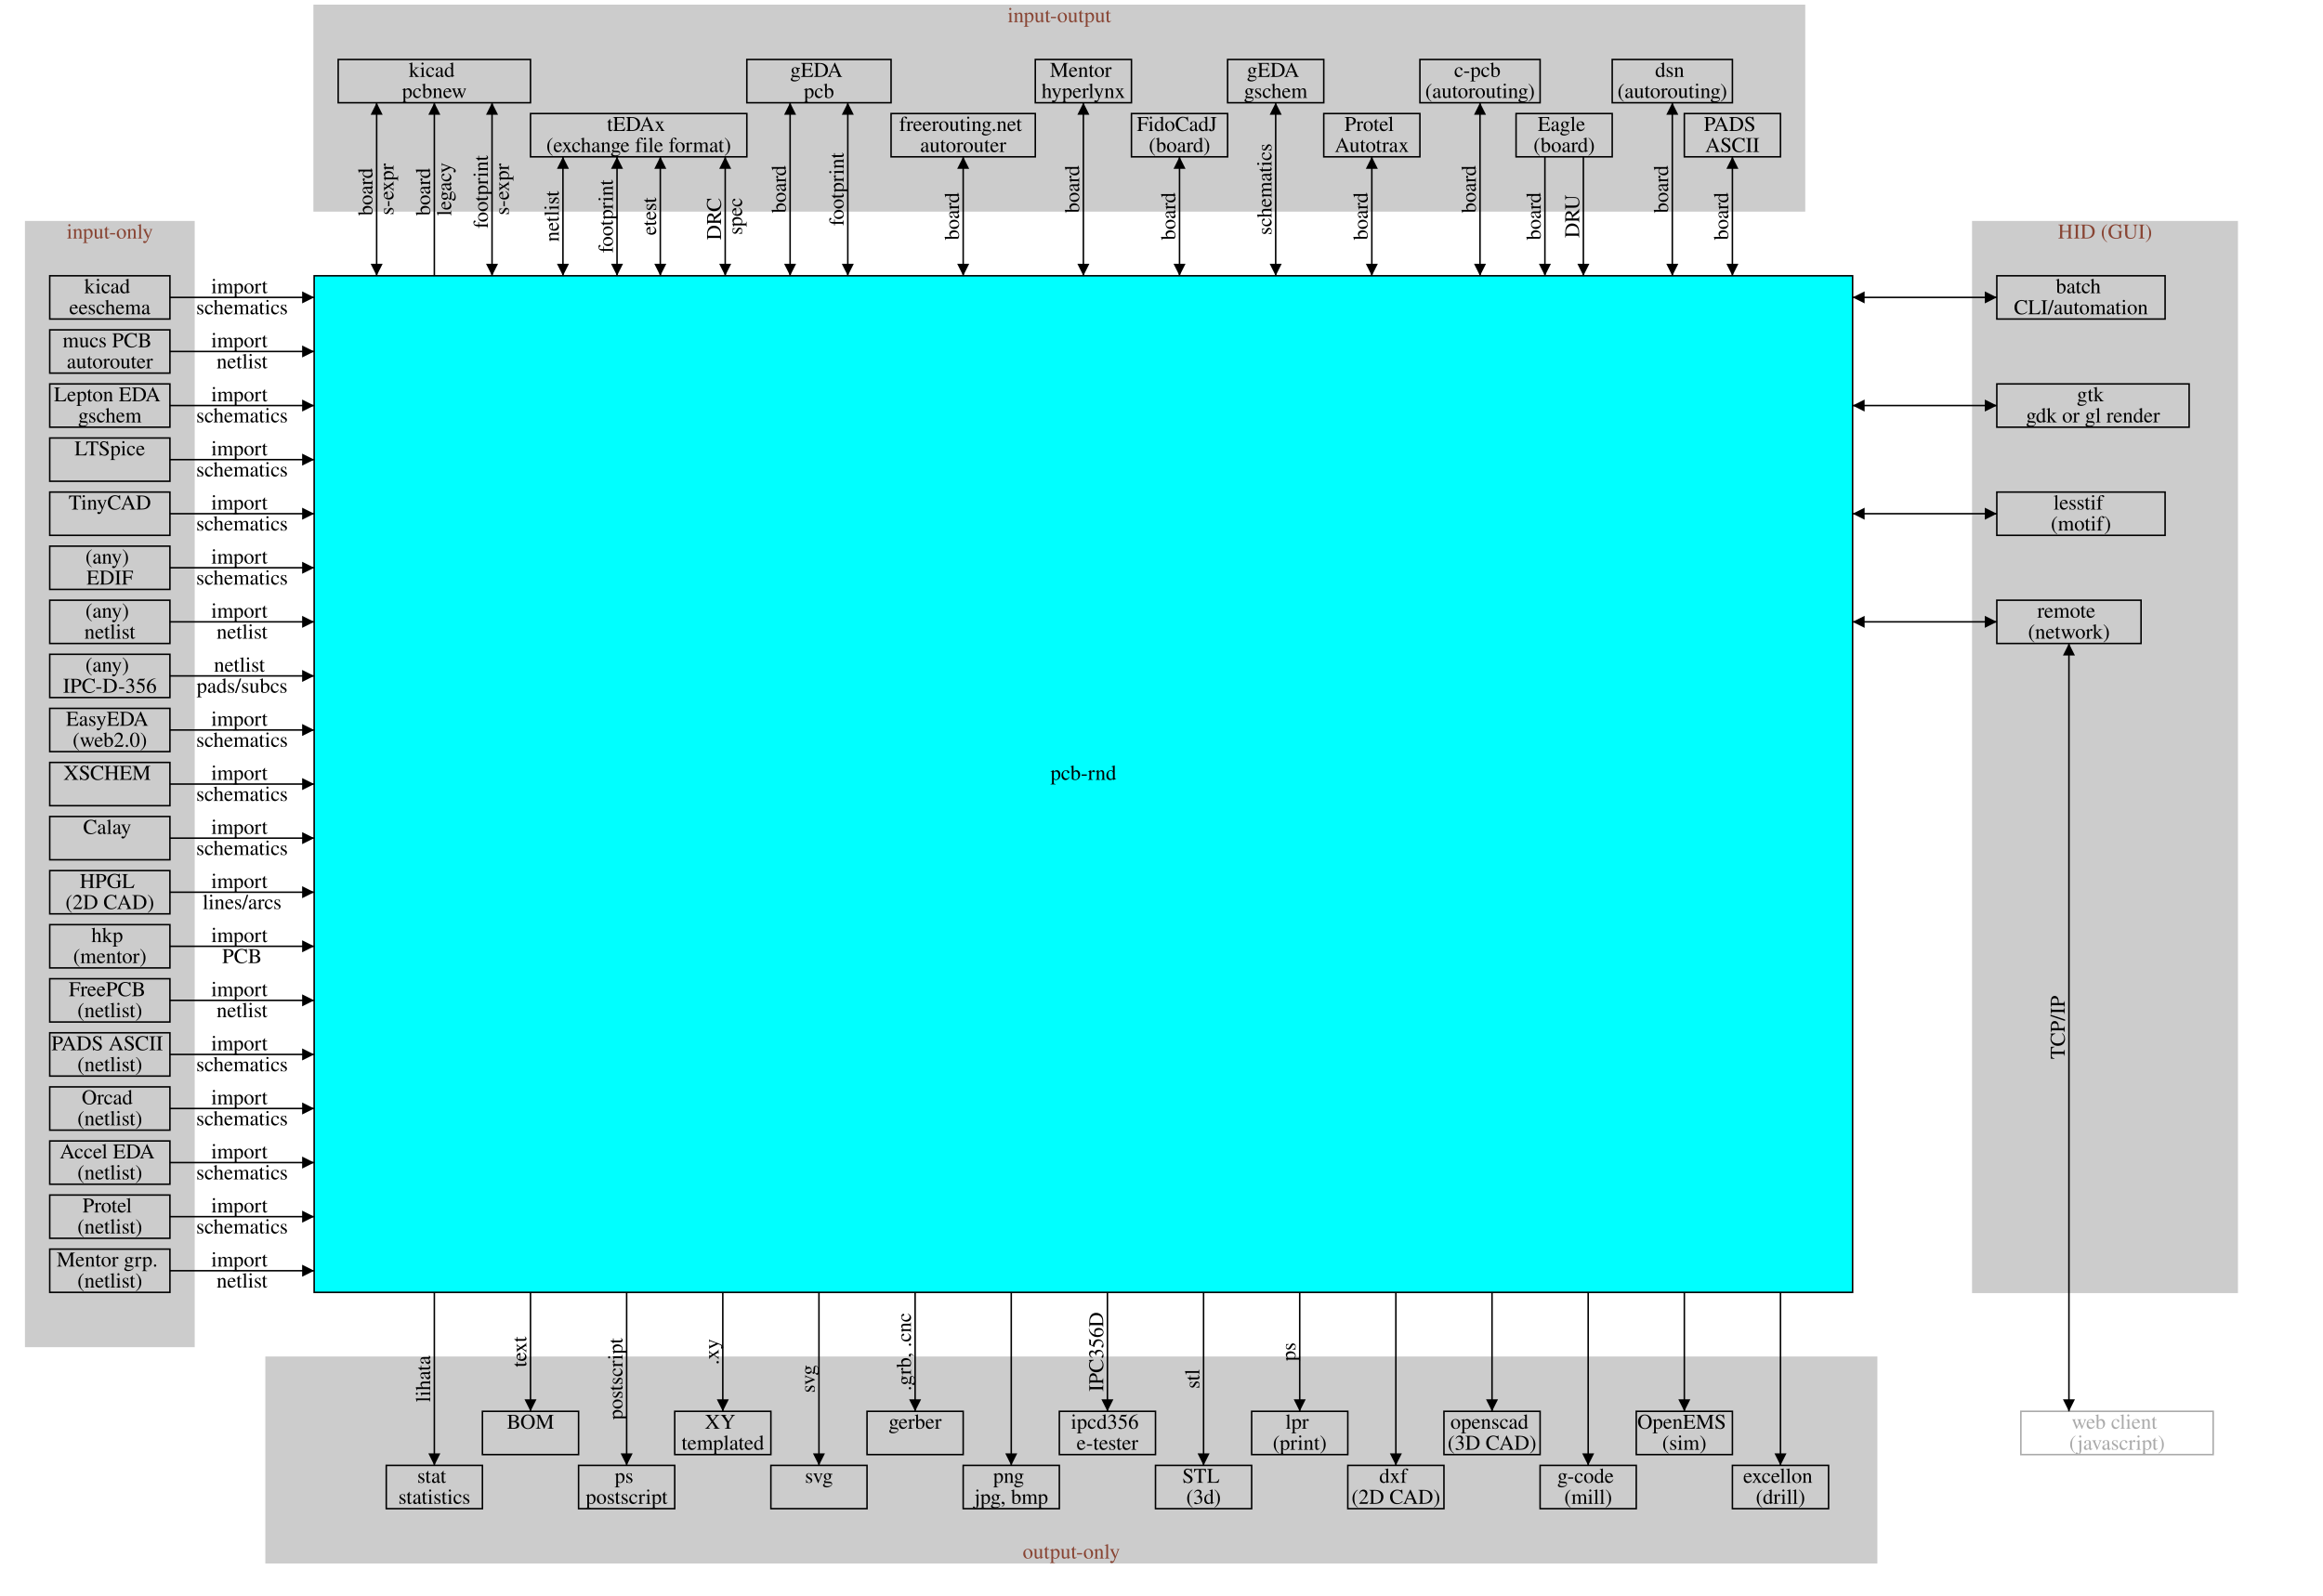
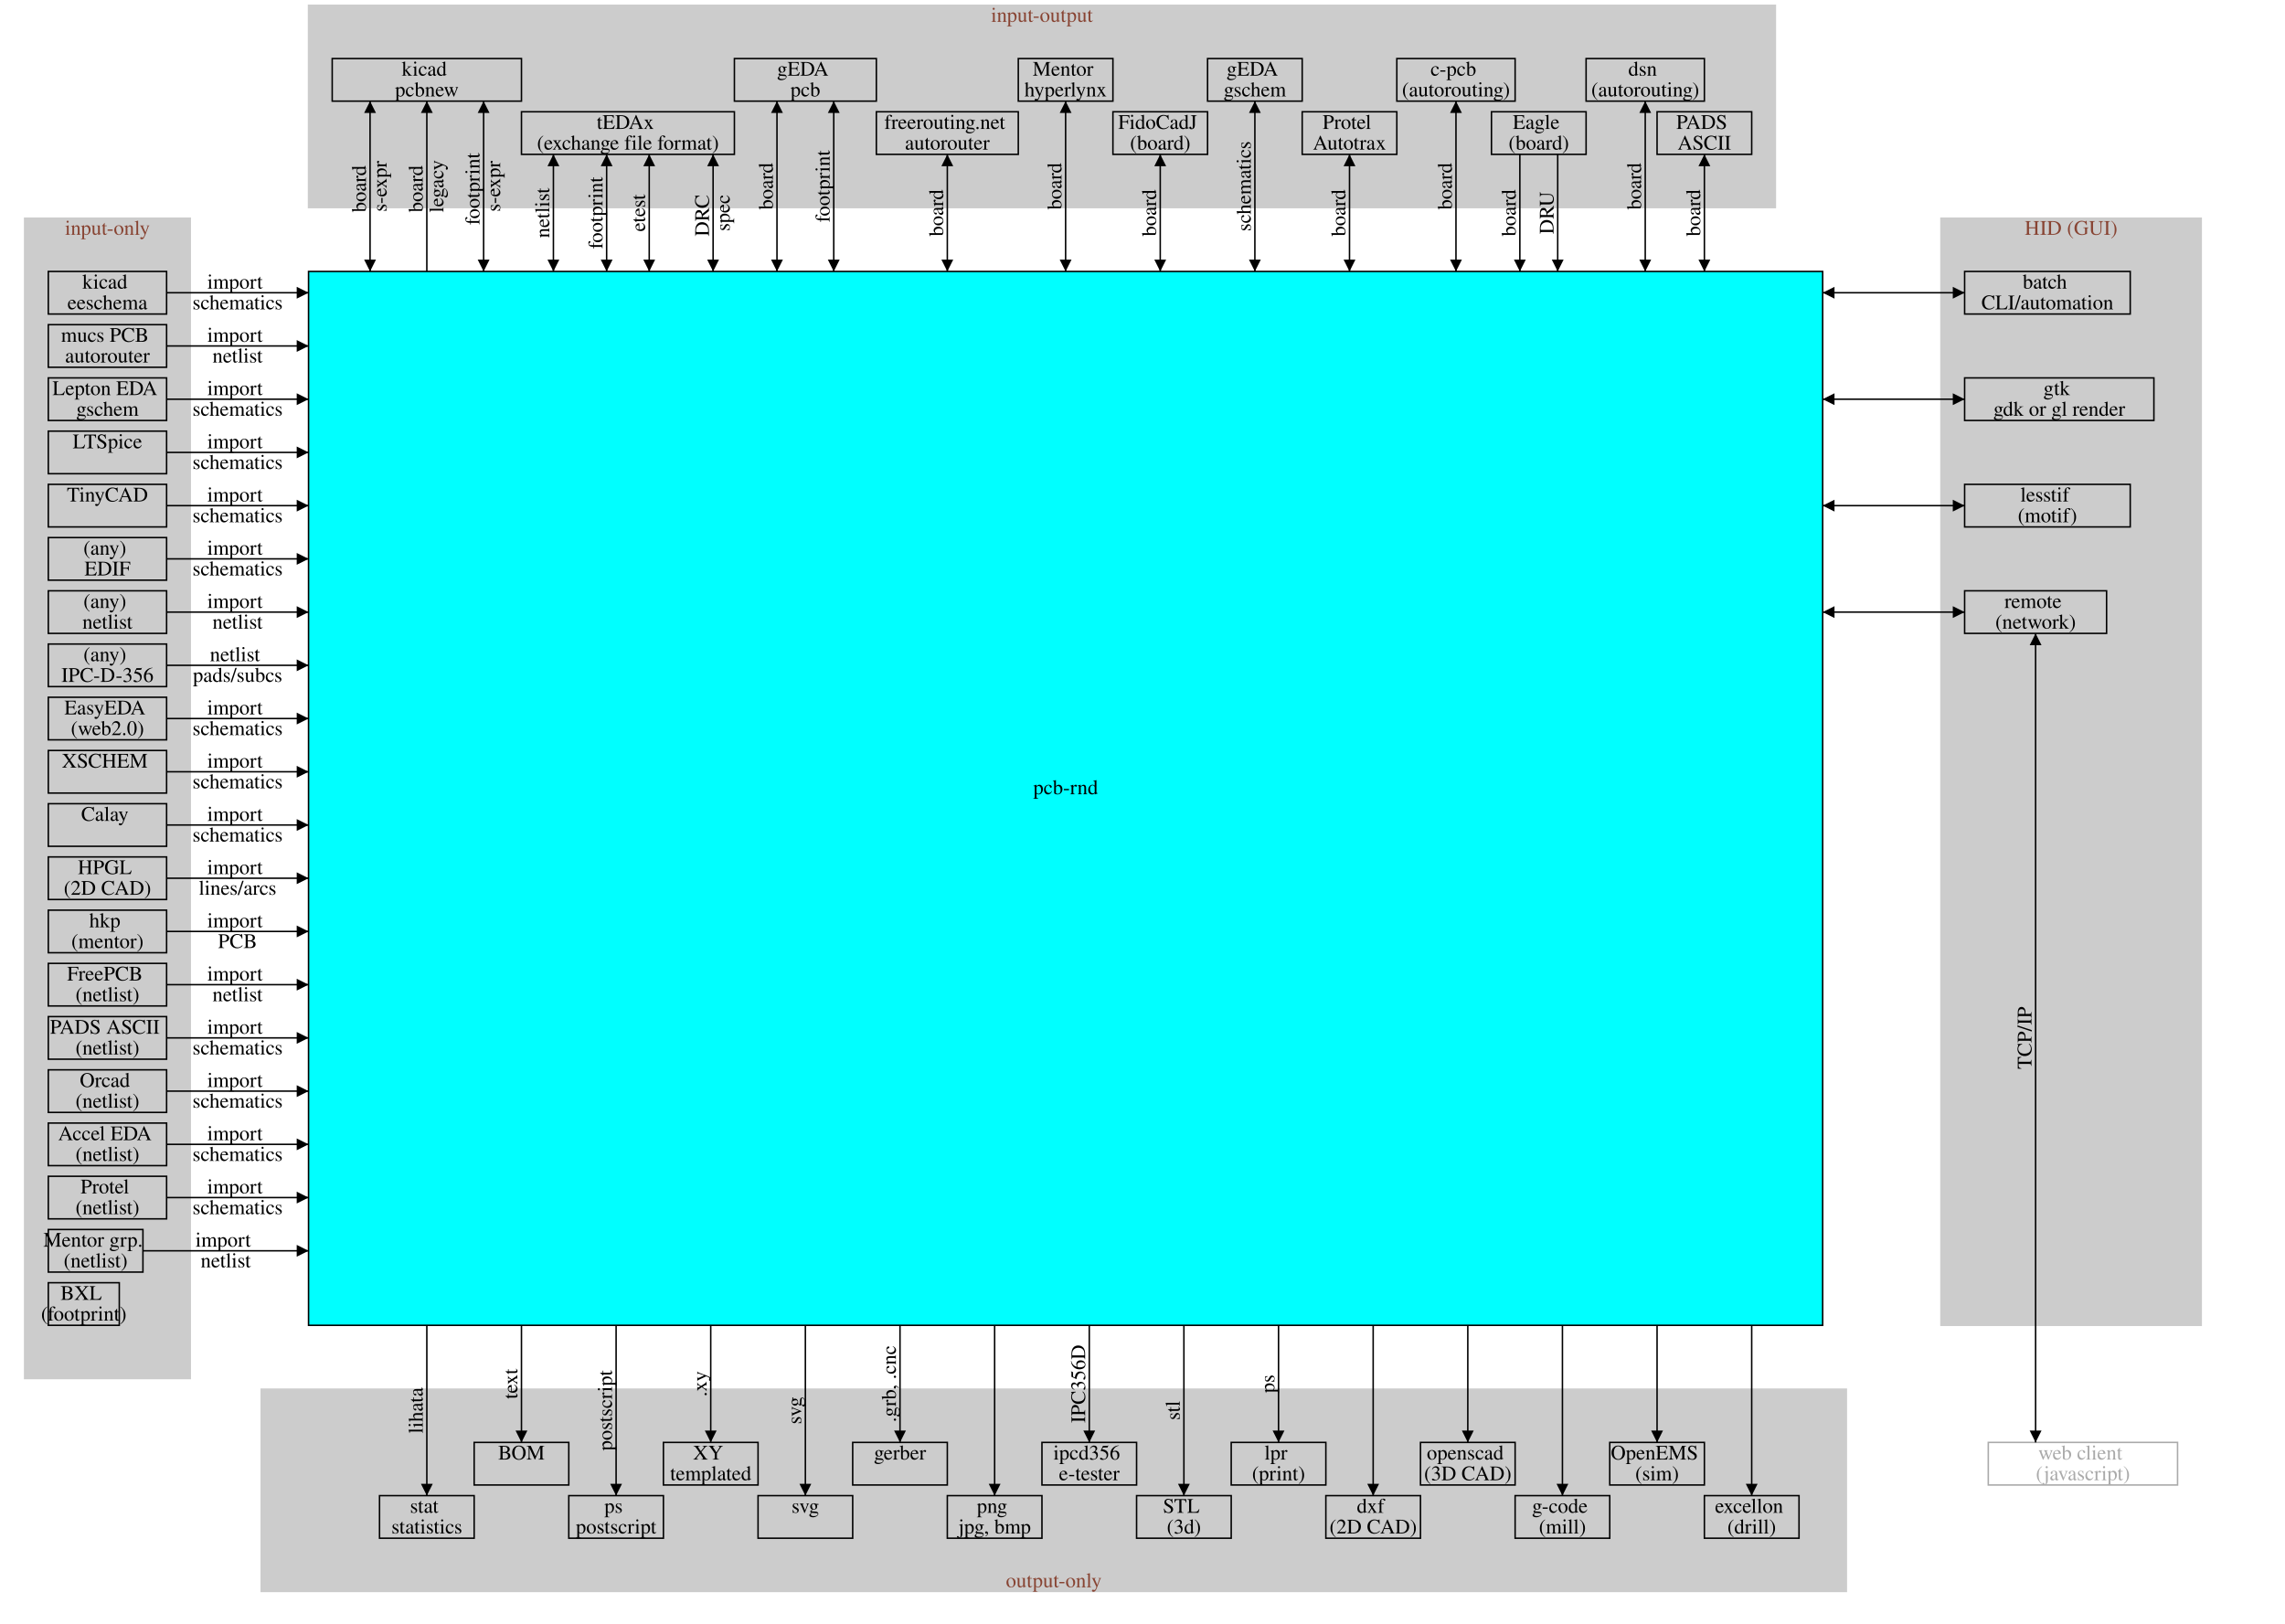
- <svg xmlns="http://www.w3.org/2000/svg" width="1520pt" height="1044pt" viewBox="-8 -18 1528 1062">
+ <svg xmlns="http://www.w3.org/2000/svg" width="1520pt" height="1080pt" viewBox="-8 -18 1528 1098">
  <g>
    <marker id="ahs" viewBox="0 0 60 60" refX="0" refY="30" markerUnits="strokeWidth" markerWidth="8" markerHeight="10" orient="auto">
      <path d="M 60 0 L 0 30 L 60 60 z" />
    </marker>
    <marker id="ahe" viewBox="-60 0 60 60" refX="0" refY="30" markerUnits="strokeWidth" markerWidth="8" markerHeight="10" orient="auto">
      <g transform="scale(-1 1)">
        <path d="M 60 0 L 0 30 L 60 60 z" />
      </g>
    </marker>
-     <polygon fill="#00ffff" stroke="#000000" points="192,165.6 1216,165.6  1216,842.4 192,842.4" />
-     <text fill="#000000" text-anchor="middle" x="704" y="504" font-family="Times,serif" font-size="14.00">
+     <polygon fill="#00ffff" stroke="#000000" points="192,165.6 1216,165.6  1216,878.4 192,878.4" />
+     <text fill="#000000" text-anchor="middle" x="704" y="522" font-family="Times,serif" font-size="14.00">
      <tspan dy="-0.2em">pcb-rnd</tspan>
    </text>
-     <polygon fill="#cccccc" stroke="#cccccc" points="160,885.6 1232,885.6  1232,1022.4 160,1022.4" />
-     <text fill="#884433" text-anchor="middle" x="696" y="1022.4" font-family="Times,serif" font-size="14.00">
+     <polygon fill="#cccccc" stroke="#cccccc" points="160,921.6 1232,921.6  1232,1058.4 160,1058.4" />
+     <text fill="#884433" text-anchor="middle" x="696" y="1058.4" font-family="Times,serif" font-size="14.00">
      <tspan dy="-0.2em">output-only</tspan>
    </text>
    <polygon fill="#cccccc" stroke="#cccccc" points="192,-14.4 1184,-14.4  1184,122.4 192,122.4" />
    <text fill="#884433" text-anchor="middle" x="688" y="-14.4" font-family="Times,serif" font-size="14.00">
      <tspan dy="0.8em">input-output</tspan>
    </text>
-     <polygon fill="#cccccc" stroke="#cccccc" points="1296,129.6 1472,129.6  1472,842.4 1296,842.4" />
+     <polygon fill="#cccccc" stroke="#cccccc" points="1296,129.6 1472,129.6  1472,878.4 1296,878.4" />
    <text fill="#884433" text-anchor="middle" x="1384" y="129.6" font-family="Times,serif" font-size="14.00">
      <tspan dy="0.8em">HID (GUI)</tspan>
    </text>
-     <polygon fill="#cccccc" stroke="#cccccc" points="0,129.6 112,129.6  112,878.4 0,878.4" />
+     <polygon fill="#cccccc" stroke="#cccccc" points="0,129.6 112,129.6  112,914.4 0,914.4" />
    <text fill="#884433" text-anchor="middle" x="56" y="129.6" font-family="Times,serif" font-size="14.00">
      <tspan dy="0.8em">input-only</tspan>
    </text>
    <polygon fill="none" stroke="#000000" points="336,57.6 480,57.6  480,86.4 336,86.4" />
    <text fill="#000000" text-anchor="middle" x="408" y="72" font-family="Times,serif" font-size="14.00">
      <tspan dy="-0.2em">tEDAx</tspan>
      <tspan x="408" dy="1em">(exchange file format)</tspan>
    </text>
    <polygon fill="none" stroke="#000000" points="1312,237.6 1440,237.6  1440,266.4 1312,266.4" />
    <text fill="#000000" text-anchor="middle" x="1376" y="252" font-family="Times,serif" font-size="14.00">
      <tspan dy="-0.2em">gtk</tspan>
      <tspan x="1376" dy="1em">gdk or gl render</tspan>
    </text>
    <polygon fill="none" stroke="#000000" points="208,21.6 336,21.6  336,50.4 208,50.4" />
    <text fill="#000000" text-anchor="middle" x="272" y="36" font-family="Times,serif" font-size="14.00">
      <tspan dy="-0.2em">kicad</tspan>
      <tspan x="272" dy="1em">pcbnew</tspan>
    </text>
-     <polygon fill="none" stroke="#aaaaaa" points="1328,921.6 1456,921.6  1456,950.4 1328,950.4" />
-     <text fill="#aaaaaa" text-anchor="middle" x="1392" y="936" font-family="Times,serif" font-size="14.00">
+     <polygon fill="none" stroke="#aaaaaa" points="1328,957.6 1456,957.6  1456,986.4 1328,986.4" />
+     <text fill="#aaaaaa" text-anchor="middle" x="1392" y="972" font-family="Times,serif" font-size="14.00">
      <tspan dy="-0.2em">web client</tspan>
      <tspan x="1392" dy="1em">(javascript)</tspan>
    </text>
    <polygon fill="none" stroke="#000000" points="1312,165.6 1424,165.6  1424,194.4 1312,194.4" />
    <text fill="#000000" text-anchor="middle" x="1368" y="180" font-family="Times,serif" font-size="14.00">
      <tspan dy="-0.2em">batch</tspan>
      <tspan x="1368" dy="1em">CLI/automation</tspan>
    </text>
    <polygon fill="none" stroke="#000000" points="1312,309.6 1424,309.6  1424,338.4 1312,338.4" />
    <text fill="#000000" text-anchor="middle" x="1368" y="324" font-family="Times,serif" font-size="14.00">
      <tspan dy="-0.2em">lesstif</tspan>
      <tspan x="1368" dy="1em">(motif)</tspan>
    </text>
    <polygon fill="none" stroke="#000000" points="1312,381.6 1408,381.6  1408,410.4 1312,410.4" />
    <text fill="#000000" text-anchor="middle" x="1360" y="396" font-family="Times,serif" font-size="14.00">
      <tspan dy="-0.2em">remote</tspan>
      <tspan x="1360" dy="1em">(network)</tspan>
    </text>
    <polygon fill="none" stroke="#000000" points="480,21.6 576,21.6  576,50.4 480,50.4" />
    <text fill="#000000" text-anchor="middle" x="528" y="36" font-family="Times,serif" font-size="14.00">
      <tspan dy="-0.2em">gEDA</tspan>
      <tspan x="528" dy="1em">pcb</tspan>
    </text>
    <polygon fill="none" stroke="#000000" points="576,57.6 672,57.6  672,86.4 576,86.4" />
    <text fill="#000000" text-anchor="middle" x="624" y="72" font-family="Times,serif" font-size="14.00">
      <tspan dy="-0.2em">freerouting.net</tspan>
      <tspan x="624" dy="1em">autorouter</tspan>
    </text>
    <polygon fill="none" stroke="#000000" points="16,309.6 96,309.6  96,338.4 16,338.4" />
    <text fill="#000000" text-anchor="middle" x="56" y="324" font-family="Times,serif" font-size="14.00">
      <tspan dy="-0.2em">TinyCAD</tspan>
    </text>
    <polygon fill="none" stroke="#000000" points="16,525.6 96,525.6  96,554.4 16,554.4" />
    <text fill="#000000" text-anchor="middle" x="56" y="540" font-family="Times,serif" font-size="14.00">
      <tspan dy="-0.2em">Calay</tspan>
      <tspan x="56" dy="1em" />
    </text>
    <polygon fill="none" stroke="#000000" points="16,201.6 96,201.6  96,230.4 16,230.4" />
    <text fill="#000000" text-anchor="middle" x="56" y="216" font-family="Times,serif" font-size="14.00">
      <tspan dy="-0.2em">mucs PCB</tspan>
      <tspan x="56" dy="1em">autorouter</tspan>
    </text>
    <polygon fill="none" stroke="#000000" points="16,489.6 96,489.6  96,518.4 16,518.4" />
    <text fill="#000000" text-anchor="middle" x="56" y="504" font-family="Times,serif" font-size="14.00">
      <tspan dy="-0.2em">XSCHEM</tspan>
      <tspan x="56" dy="1em" />
    </text>
    <polygon fill="none" stroke="#000000" points="16,417.6 96,417.6  96,446.4 16,446.4" />
    <text fill="#000000" text-anchor="middle" x="56" y="432" font-family="Times,serif" font-size="14.00">
      <tspan dy="-0.2em">(any)</tspan>
      <tspan x="56" dy="1em">IPC-D-356</tspan>
    </text>
    <polygon fill="none" stroke="#000000" points="16,345.6 96,345.6  96,374.4 16,374.4" />
    <text fill="#000000" text-anchor="middle" x="56" y="360" font-family="Times,serif" font-size="14.00">
      <tspan dy="-0.2em">(any)</tspan>
      <tspan x="56" dy="1em">EDIF</tspan>
    </text>
    <polygon fill="none" stroke="#000000" points="16,273.6 96,273.6  96,302.4 16,302.4" />
    <text fill="#000000" text-anchor="middle" x="56" y="288" font-family="Times,serif" font-size="14.00">
      <tspan dy="-0.2em">LTSpice</tspan>
    </text>
    <polygon fill="none" stroke="#000000" points="16,237.6 96,237.6  96,266.4 16,266.4" />
    <text fill="#000000" text-anchor="middle" x="56" y="252" font-family="Times,serif" font-size="14.00">
      <tspan dy="-0.2em">Lepton EDA</tspan>
      <tspan x="56" dy="1em">gschem</tspan>
    </text>
    <polygon fill="none" stroke="#000000" points="16,453.6 96,453.6  96,482.4 16,482.4" />
    <text fill="#000000" text-anchor="middle" x="56" y="468" font-family="Times,serif" font-size="14.00">
      <tspan dy="-0.2em">EasyEDA</tspan>
      <tspan x="56" dy="1em">(web2.0)</tspan>
    </text>
    <polygon fill="none" stroke="#000000" points="16,165.6 96,165.6  96,194.4 16,194.4" />
    <text fill="#000000" text-anchor="middle" x="56" y="180" font-family="Times,serif" font-size="14.00">
      <tspan dy="-0.2em">kicad</tspan>
      <tspan x="56" dy="1em">eeschema</tspan>
    </text>
    <polygon fill="none" stroke="#000000" points="16,381.6 96,381.6  96,410.4 16,410.4" />
    <text fill="#000000" text-anchor="middle" x="56" y="396" font-family="Times,serif" font-size="14.00">
      <tspan dy="-0.2em">(any)</tspan>
      <tspan x="56" dy="1em">netlist</tspan>
    </text>
    <polygon fill="none" stroke="#000000" points="1056,21.6 1136,21.6  1136,50.4 1056,50.4" />
    <text fill="#000000" text-anchor="middle" x="1096" y="36" font-family="Times,serif" font-size="14.00">
      <tspan dy="-0.2em">dsn</tspan>
      <tspan x="1096" dy="1em">(autorouting)</tspan>
    </text>
    <polygon fill="none" stroke="#000000" points="928,21.6 1008,21.6  1008,50.4 928,50.4" />
    <text fill="#000000" text-anchor="middle" x="968" y="36" font-family="Times,serif" font-size="14.00">
      <tspan dy="-0.2em">c-pcb</tspan>
      <tspan x="968" dy="1em">(autorouting)</tspan>
    </text>
    <polygon fill="none" stroke="#000000" points="16,561.6 96,561.6  96,590.4 16,590.4" />
    <text fill="#000000" text-anchor="middle" x="56" y="576" font-family="Times,serif" font-size="14.00">
      <tspan dy="-0.2em">HPGL</tspan>
      <tspan x="56" dy="1em">(2D CAD)</tspan>
    </text>
    <polygon fill="none" stroke="#000000" points="16,633.6 96,633.6  96,662.4 16,662.4" />
    <text fill="#000000" text-anchor="middle" x="56" y="648" font-family="Times,serif" font-size="14.00">
      <tspan dy="-0.2em">FreePCB</tspan>
      <tspan x="56" dy="1em">(netlist)</tspan>
    </text>
    <polygon fill="none" stroke="#000000" points="16,741.6 96,741.6  96,770.4 16,770.4" />
    <text fill="#000000" text-anchor="middle" x="56" y="756" font-family="Times,serif" font-size="14.00">
      <tspan dy="-0.2em">Accel EDA</tspan>
      <tspan x="56" dy="1em">(netlist)</tspan>
    </text>
    <polygon fill="none" stroke="#000000" points="16,597.6 96,597.6  96,626.4 16,626.4" />
    <text fill="#000000" text-anchor="middle" x="56" y="612" font-family="Times,serif" font-size="14.00">
      <tspan dy="-0.2em">hkp</tspan>
      <tspan x="56" dy="1em">(mentor)</tspan>
    </text>
    <polygon fill="none" stroke="#000000" points="16,777.6 96,777.6  96,806.4 16,806.4" />
    <text fill="#000000" text-anchor="middle" x="56" y="792" font-family="Times,serif" font-size="14.00">
      <tspan dy="-0.2em">Protel</tspan>
      <tspan x="56" dy="1em">(netlist)</tspan>
    </text>
-     <polygon fill="none" stroke="#000000" points="16,813.6 96,813.6  96,842.4 16,842.4" />
-     <text fill="#000000" text-anchor="middle" x="56" y="828" font-family="Times,serif" font-size="14.00">
-       <tspan dy="-0.2em">Mentor grp.</tspan>
-       <tspan x="56" dy="1em">(netlist)</tspan>
-     </text>
    <polygon fill="none" stroke="#000000" points="16,705.6 96,705.6  96,734.4 16,734.4" />
    <text fill="#000000" text-anchor="middle" x="56" y="720" font-family="Times,serif" font-size="14.00">
      <tspan dy="-0.2em">Orcad</tspan>
      <tspan x="56" dy="1em">(netlist)</tspan>
    </text>
    <polygon fill="none" stroke="#000000" points="16,669.6 96,669.6  96,698.4 16,698.4" />
    <text fill="#000000" text-anchor="middle" x="56" y="684" font-family="Times,serif" font-size="14.00">
      <tspan dy="-0.2em">PADS ASCII</tspan>
      <tspan x="56" dy="1em">(netlist)</tspan>
    </text>
    <polygon fill="none" stroke="#000000" points="800,21.6 864,21.6  864,50.4 800,50.4" />
    <text fill="#000000" text-anchor="middle" x="832" y="36" font-family="Times,serif" font-size="14.00">
      <tspan dy="-0.2em">gEDA</tspan>
      <tspan x="832" dy="1em">gschem</tspan>
    </text>
    <polygon fill="none" stroke="#000000" points="672,21.6 736,21.6  736,50.4 672,50.4" />
    <text fill="#000000" text-anchor="middle" x="704" y="36" font-family="Times,serif" font-size="14.00">
      <tspan dy="-0.2em">Mentor</tspan>
      <tspan x="704" dy="1em">hyperlynx</tspan>
    </text>
    <polygon fill="none" stroke="#000000" points="1104,57.6 1168,57.6  1168,86.4 1104,86.4" />
    <text fill="#000000" text-anchor="middle" x="1136" y="72" font-family="Times,serif" font-size="14.00">
      <tspan dy="-0.2em">PADS</tspan>
      <tspan x="1136" dy="1em">ASCII</tspan>
    </text>
    <polygon fill="none" stroke="#000000" points="992,57.6 1056,57.6  1056,86.4 992,86.4" />
    <text fill="#000000" text-anchor="middle" x="1024" y="72" font-family="Times,serif" font-size="14.00">
      <tspan dy="-0.2em">Eagle</tspan>
      <tspan x="1024" dy="1em">(board)</tspan>
    </text>
    <polygon fill="none" stroke="#000000" points="736,57.6 800,57.6  800,86.4 736,86.4" />
    <text fill="#000000" text-anchor="middle" x="768" y="72" font-family="Times,serif" font-size="14.00">
      <tspan dy="-0.2em">FidoCadJ</tspan>
      <tspan x="768" dy="1em">(board)</tspan>
    </text>
    <polygon fill="none" stroke="#000000" points="864,57.6 928,57.6  928,86.4 864,86.4" />
    <text fill="#000000" text-anchor="middle" x="896" y="72" font-family="Times,serif" font-size="14.00">
      <tspan dy="-0.2em">Protel</tspan>
      <tspan x="896" dy="1em">Autotrax</tspan>
    </text>
-     <polygon fill="none" stroke="#000000" points="560,921.6 624,921.6  624,950.4 560,950.4" />
-     <text fill="#000000" text-anchor="middle" x="592" y="936" font-family="Times,serif" font-size="14.00">
+     <polygon fill="none" stroke="#000000" points="560,957.6 624,957.6  624,986.4 560,986.4" />
+     <text fill="#000000" text-anchor="middle" x="592" y="972" font-family="Times,serif" font-size="14.00">
      <tspan dy="-0.2em">gerber</tspan>
    </text>
-     <polygon fill="none" stroke="#000000" points="496,957.6 560,957.6  560,986.4 496,986.4" />
-     <text fill="#000000" text-anchor="middle" x="528" y="972" font-family="Times,serif" font-size="14.00">
+     <polygon fill="none" stroke="#000000" points="496,993.6 560,993.6  560,1022.4 496,1022.4" />
+     <text fill="#000000" text-anchor="middle" x="528" y="1008" font-family="Times,serif" font-size="14.00">
      <tspan dy="-0.2em">svg</tspan>
    </text>
-     <polygon fill="none" stroke="#000000" points="752,957.6 816,957.6  816,986.4 752,986.4" />
-     <text fill="#000000" text-anchor="middle" x="784" y="972" font-family="Times,serif" font-size="14.00">
+     <polygon fill="none" stroke="#000000" points="752,993.6 816,993.6  816,1022.4 752,1022.4" />
+     <text fill="#000000" text-anchor="middle" x="784" y="1008" font-family="Times,serif" font-size="14.00">
      <tspan dy="-0.2em">STL</tspan>
      <tspan x="784" dy="1em">(3d)</tspan>
    </text>
-     <polygon fill="none" stroke="#000000" points="880,957.6 944,957.6  944,986.4 880,986.4" />
-     <text fill="#000000" text-anchor="middle" x="912" y="972" font-family="Times,serif" font-size="14.00">
+     <polygon fill="none" stroke="#000000" points="880,993.6 944,993.6  944,1022.4 880,1022.4" />
+     <text fill="#000000" text-anchor="middle" x="912" y="1008" font-family="Times,serif" font-size="14.00">
      <tspan dy="-0.2em">dxf</tspan>
      <tspan x="912" dy="1em">(2D CAD)</tspan>
    </text>
-     <polygon fill="none" stroke="#000000" points="1136,957.6 1200,957.6  1200,986.4 1136,986.4" />
-     <text fill="#000000" text-anchor="middle" x="1168" y="972" font-family="Times,serif" font-size="14.00">
+     <polygon fill="none" stroke="#000000" points="1136,993.6 1200,993.6  1200,1022.4 1136,1022.4" />
+     <text fill="#000000" text-anchor="middle" x="1168" y="1008" font-family="Times,serif" font-size="14.00">
      <tspan dy="-0.2em">excellon</tspan>
      <tspan x="1168" dy="1em">(drill)</tspan>
    </text>
-     <polygon fill="none" stroke="#000000" points="432,921.6 496,921.6  496,950.4 432,950.4" />
-     <text fill="#000000" text-anchor="middle" x="464" y="936" font-family="Times,serif" font-size="14.00">
+     <polygon fill="none" stroke="#000000" points="432,957.6 496,957.6  496,986.4 432,986.4" />
+     <text fill="#000000" text-anchor="middle" x="464" y="972" font-family="Times,serif" font-size="14.00">
      <tspan dy="-0.2em">XY</tspan>
      <tspan x="464" dy="1em">templated</tspan>
    </text>
-     <polygon fill="none" stroke="#000000" points="944,921.6 1008,921.6  1008,950.4 944,950.4" />
-     <text fill="#000000" text-anchor="middle" x="976" y="936" font-family="Times,serif" font-size="14.00">
+     <polygon fill="none" stroke="#000000" points="944,957.6 1008,957.6  1008,986.4 944,986.4" />
+     <text fill="#000000" text-anchor="middle" x="976" y="972" font-family="Times,serif" font-size="14.00">
      <tspan dy="-0.2em">openscad</tspan>
      <tspan x="976" dy="1em">(3D CAD)</tspan>
    </text>
-     <polygon fill="none" stroke="#000000" points="1072,921.6 1136,921.6  1136,950.4 1072,950.4" />
-     <text fill="#000000" text-anchor="middle" x="1104" y="936" font-family="Times,serif" font-size="14.00">
+     <polygon fill="none" stroke="#000000" points="1072,957.6 1136,957.6  1136,986.4 1072,986.4" />
+     <text fill="#000000" text-anchor="middle" x="1104" y="972" font-family="Times,serif" font-size="14.00">
      <tspan dy="-0.2em">OpenEMS</tspan>
      <tspan x="1104" dy="1em">(sim)</tspan>
    </text>
-     <polygon fill="none" stroke="#000000" points="816,921.6 880,921.6  880,950.4 816,950.4" />
-     <text fill="#000000" text-anchor="middle" x="848" y="936" font-family="Times,serif" font-size="14.00">
+     <polygon fill="none" stroke="#000000" points="816,957.6 880,957.6  880,986.4 816,986.4" />
+     <text fill="#000000" text-anchor="middle" x="848" y="972" font-family="Times,serif" font-size="14.00">
      <tspan dy="-0.2em">lpr</tspan>
      <tspan x="848" dy="1em">(print)</tspan>
    </text>
-     <polygon fill="none" stroke="#000000" points="688,921.6 752,921.6  752,950.4 688,950.4" />
-     <text fill="#000000" text-anchor="middle" x="720" y="936" font-family="Times,serif" font-size="14.00">
+     <polygon fill="none" stroke="#000000" points="16,813.6 80,813.6  80,842.4 16,842.4" />
+     <text fill="#000000" text-anchor="middle" x="48" y="828" font-family="Times,serif" font-size="14.00">
+       <tspan dy="-0.2em">Mentor grp.</tspan>
+       <tspan x="48" dy="1em">(netlist)</tspan>
+     </text>
+     <polygon fill="none" stroke="#000000" points="688,957.6 752,957.6  752,986.4 688,986.4" />
+     <text fill="#000000" text-anchor="middle" x="720" y="972" font-family="Times,serif" font-size="14.00">
      <tspan dy="-0.2em">ipcd356</tspan>
      <tspan x="720" dy="1em">e-tester</tspan>
    </text>
-     <polygon fill="none" stroke="#000000" points="624,957.6 688,957.6  688,986.4 624,986.4" />
-     <text fill="#000000" text-anchor="middle" x="656" y="972" font-family="Times,serif" font-size="14.00">
+     <polygon fill="none" stroke="#000000" points="624,993.6 688,993.6  688,1022.4 624,1022.4" />
+     <text fill="#000000" text-anchor="middle" x="656" y="1008" font-family="Times,serif" font-size="14.00">
      <tspan dy="-0.2em">png</tspan>
      <tspan x="656" dy="1em">jpg, bmp</tspan>
    </text>
-     <polygon fill="none" stroke="#000000" points="368,957.6 432,957.6  432,986.4 368,986.4" />
-     <text fill="#000000" text-anchor="middle" x="400" y="972" font-family="Times,serif" font-size="14.00">
+     <polygon fill="none" stroke="#000000" points="368,993.6 432,993.6  432,1022.4 368,1022.4" />
+     <text fill="#000000" text-anchor="middle" x="400" y="1008" font-family="Times,serif" font-size="14.00">
      <tspan dy="-0.2em">ps</tspan>
      <tspan x="400" dy="1em">postscript</tspan>
    </text>
-     <polygon fill="none" stroke="#000000" points="304,921.6 368,921.6  368,950.4 304,950.4" />
-     <text fill="#000000" text-anchor="middle" x="336" y="936" font-family="Times,serif" font-size="14.00">
+     <polygon fill="none" stroke="#000000" points="304,957.6 368,957.6  368,986.4 304,986.4" />
+     <text fill="#000000" text-anchor="middle" x="336" y="972" font-family="Times,serif" font-size="14.00">
      <tspan dy="-0.2em">BOM</tspan>
    </text>
-     <polygon fill="none" stroke="#000000" points="1008,957.6 1072,957.6  1072,986.4 1008,986.4" />
-     <text fill="#000000" text-anchor="middle" x="1040" y="972" font-family="Times,serif" font-size="14.00">
+     <polygon fill="none" stroke="#000000" points="1008,993.6 1072,993.6  1072,1022.4 1008,1022.4" />
+     <text fill="#000000" text-anchor="middle" x="1040" y="1008" font-family="Times,serif" font-size="14.00">
      <tspan dy="-0.2em">g-code</tspan>
      <tspan x="1040" dy="1em">(mill)</tspan>
    </text>
-     <polygon fill="none" stroke="#000000" points="240,957.6 304,957.6  304,986.4 240,986.4" />
-     <text fill="#000000" text-anchor="middle" x="272" y="972" font-family="Times,serif" font-size="14.00">
+     <polygon fill="none" stroke="#000000" points="240,993.6 304,993.6  304,1022.4 240,1022.4" />
+     <text fill="#000000" text-anchor="middle" x="272" y="1008" font-family="Times,serif" font-size="14.00">
      <tspan dy="-0.2em">stat</tspan>
      <tspan x="272" dy="1em">statistics</tspan>
    </text>
+     <polygon fill="none" stroke="#000000" points="16,849.6 64,849.6  64,878.4 16,878.4" />
+     <text fill="#000000" text-anchor="middle" x="40" y="864" font-family="Times,serif" font-size="14.00">
+       <tspan dy="-0.2em">BXL</tspan>
+       <tspan x="40" dy="1em">(footprint)</tspan>
+     </text>
+     <line marker-end="url(#ahe)" x1="96" y1="468" x2="192" y2="468" stroke="#000000" />
+     <text fill="#000000" text-anchor="middle" x="144" y="468" font-family="Times,serif" font-size="14.00">
+       <tspan dy="-0.2em">import</tspan>
+       <tspan x="144" dy="1em">schematics</tspan>
+     </text>
+     <line marker-end="url(#ahe)" x1="96" y1="576" x2="192" y2="576" stroke="#000000" />
+     <text fill="#000000" text-anchor="middle" x="144" y="576" font-family="Times,serif" font-size="14.00">
+       <tspan dy="-0.2em">import</tspan>
+       <tspan x="144" dy="1em">lines/arcs</tspan>
+     </text>
    <line marker-end="url(#ahe)" x1="96" y1="504" x2="192" y2="504" stroke="#000000" />
    <text fill="#000000" text-anchor="middle" x="144" y="504" font-family="Times,serif" font-size="14.00">
      <tspan dy="-0.2em">import</tspan>
      <tspan x="144" dy="1em">schematics</tspan>
    </text>
+     <line marker-end="url(#ahe)" x1="464" y1="878.4" x2="464" y2="957.6" stroke="#000000" />
+     <g transform="rotate(-90 464 918)">
+       <text fill="#000000" text-anchor="middle" x="464" y="918" font-family="Times,serif" font-size="14.00">
+         <tspan dy="-0.2em">.xy</tspan>
+       </text>
+     </g>
+     <line marker-end="url(#ahe)" x1="96" y1="684" x2="192" y2="684" stroke="#000000" />
+     <text fill="#000000" text-anchor="middle" x="144" y="684" font-family="Times,serif" font-size="14.00">
+       <tspan dy="-0.2em">import</tspan>
+       <tspan x="144" dy="1em">schematics</tspan>
+     </text>
    <line marker-end="url(#ahe)" x1="96" y1="612" x2="192" y2="612" stroke="#000000" />
    <text fill="#000000" text-anchor="middle" x="144" y="612" font-family="Times,serif" font-size="14.00">
      <tspan dy="-0.2em">import</tspan>
      <tspan x="144" dy="1em">PCB</tspan>
    </text>
+     <line marker-end="url(#ahe)" marker-start="url(#ahs)" x1="1216" y1="324" x2="1312" y2="324" stroke="#000000" />
    <line marker-end="url(#ahe)" x1="96" y1="540" x2="192" y2="540" stroke="#000000" />
    <text fill="#000000" text-anchor="middle" x="144" y="540" font-family="Times,serif" font-size="14.00">
      <tspan dy="-0.2em">import</tspan>
      <tspan x="144" dy="1em">schematics</tspan>
    </text>
-     <line marker-end="url(#ahe)" x1="336" y1="842.4" x2="336" y2="921.6" stroke="#000000" />
-     <g transform="rotate(-90 336 882)">
-       <text fill="#000000" text-anchor="middle" x="336" y="882" font-family="Times,serif" font-size="14.00">
+     <line marker-end="url(#ahe)" x1="592" y1="878.4" x2="592" y2="957.6" stroke="#000000" />
+     <g transform="rotate(-90 592 918)">
+       <text fill="#000000" text-anchor="middle" x="592" y="918" font-family="Times,serif" font-size="14.00">
+         <tspan dy="-0.2em">.grb, .cnc</tspan>
+       </text>
+     </g>
+     <line marker-end="url(#ahe)" x1="336" y1="878.4" x2="336" y2="957.6" stroke="#000000" />
+     <g transform="rotate(-90 336 918)">
+       <text fill="#000000" text-anchor="middle" x="336" y="918" font-family="Times,serif" font-size="14.00">
        <tspan dy="-0.2em">text</tspan>
      </text>
    </g>
+     <line marker-end="url(#ahe)" marker-start="url(#ahs)" x1="1216" y1="396" x2="1312" y2="396" stroke="#000000" />
+     <line marker-end="url(#ahe)" x1="96" y1="720" x2="192" y2="720" stroke="#000000" />
+     <text fill="#000000" text-anchor="middle" x="144" y="720" font-family="Times,serif" font-size="14.00">
+       <tspan dy="-0.2em">import</tspan>
+       <tspan x="144" dy="1em">schematics</tspan>
+     </text>
    <line marker-end="url(#ahe)" x1="96" y1="648" x2="192" y2="648" stroke="#000000" />
    <text fill="#000000" text-anchor="middle" x="144" y="648" font-family="Times,serif" font-size="14.00">
      <tspan dy="-0.2em">import</tspan>
      <tspan x="144" dy="1em">netlist</tspan>
    </text>
-     <line marker-end="url(#ahe)" x1="96" y1="576" x2="192" y2="576" stroke="#000000" />
-     <text fill="#000000" text-anchor="middle" x="144" y="576" font-family="Times,serif" font-size="14.00">
-       <tspan dy="-0.2em">import</tspan>
-       <tspan x="144" dy="1em">lines/arcs</tspan>
-     </text>
+     <line marker-end="url(#ahe)" x1="784" y1="878.4" x2="784" y2="993.6" stroke="#000000" />
+     <g transform="rotate(-90 784 936)">
+       <text fill="#000000" text-anchor="middle" x="784" y="936" font-family="Times,serif" font-size="14.00">
+         <tspan dy="-0.2em">stl</tspan>
+       </text>
+     </g>
    <line marker-end="url(#ahe)" x1="96" y1="180" x2="192" y2="180" stroke="#000000" />
    <text fill="#000000" text-anchor="middle" x="144" y="180" font-family="Times,serif" font-size="14.00">
      <tspan dy="-0.2em">import</tspan>
      <tspan x="144" dy="1em">schematics</tspan>
    </text>
-     <line marker-end="url(#ahe)" marker-start="url(#ahs)" x1="1360" y1="410.4" x2="1360" y2="921.6" stroke="#000000" />
-     <g transform="rotate(-90 1360 666)">
-       <text fill="#000000" text-anchor="middle" x="1360" y="666" font-family="Times,serif" font-size="14.00">
+     <line marker-end="url(#ahe)" marker-start="url(#ahs)" x1="1360" y1="410.4" x2="1360" y2="957.6" stroke="#000000" />
+     <g transform="rotate(-90 1360 684)">
+       <text fill="#000000" text-anchor="middle" x="1360" y="684" font-family="Times,serif" font-size="14.00">
        <tspan dy="-0.2em">TCP/IP</tspan>
      </text>
    </g>
-     <line marker-end="url(#ahe)" x1="464" y1="842.4" x2="464" y2="921.6" stroke="#000000" />
-     <g transform="rotate(-90 464 882)">
-       <text fill="#000000" text-anchor="middle" x="464" y="882" font-family="Times,serif" font-size="14.00">
-         <tspan dy="-0.2em">.xy</tspan>
-       </text>
-     </g>
+     <line marker-end="url(#ahe)" x1="80" y1="828" x2="192" y2="828" stroke="#000000" />
+     <text fill="#000000" text-anchor="middle" x="136" y="828" font-family="Times,serif" font-size="14.00">
+       <tspan dy="-0.2em">import</tspan>
+       <tspan x="136" dy="1em">netlist</tspan>
+     </text>
+     <line marker-end="url(#ahe)" x1="976" y1="878.4" x2="976" y2="957.6" stroke="#000000" />
    <line marker-end="url(#ahe)" x1="96" y1="756" x2="192" y2="756" stroke="#000000" />
    <text fill="#000000" text-anchor="middle" x="144" y="756" font-family="Times,serif" font-size="14.00">
      <tspan dy="-0.2em">import</tspan>
      <tspan x="144" dy="1em">schematics</tspan>
    </text>
-     <line marker-end="url(#ahe)" x1="96" y1="684" x2="192" y2="684" stroke="#000000" />
-     <text fill="#000000" text-anchor="middle" x="144" y="684" font-family="Times,serif" font-size="14.00">
-       <tspan dy="-0.2em">import</tspan>
-       <tspan x="144" dy="1em">schematics</tspan>
-     </text>
-     <line marker-end="url(#ahe)" x1="848" y1="842.4" x2="848" y2="921.6" stroke="#000000" />
-     <g transform="rotate(-90 848 882)">
-       <text fill="#000000" text-anchor="middle" x="848" y="882" font-family="Times,serif" font-size="14.00">
+     <line marker-end="url(#ahe)" x1="848" y1="878.4" x2="848" y2="957.6" stroke="#000000" />
+     <g transform="rotate(-90 848 918)">
+       <text fill="#000000" text-anchor="middle" x="848" y="918" font-family="Times,serif" font-size="14.00">
        <tspan dy="-0.2em">ps</tspan>
      </text>
    </g>
-     <line marker-end="url(#ahe)" x1="720" y1="842.4" x2="720" y2="921.6" stroke="#000000" />
-     <g transform="rotate(-90 720 882)">
-       <text fill="#000000" text-anchor="middle" x="720" y="882" font-family="Times,serif" font-size="14.00">
+     <line marker-end="url(#ahe)" marker-start="url(#ahs)" x1="832" y1="50.4" x2="832" y2="165.6" stroke="#000000" />
+     <g transform="rotate(-90 832 108)">
+       <text fill="#000000" text-anchor="middle" x="832" y="108" font-family="Times,serif" font-size="14.00">
+         <tspan dy="-0.2em">schematics</tspan>
+       </text>
+     </g>
+     <line marker-end="url(#ahe)" x1="1040" y1="878.4" x2="1040" y2="993.6" stroke="#000000" />
+     <line marker-end="url(#ahe)" x1="720" y1="878.4" x2="720" y2="957.6" stroke="#000000" />
+     <g transform="rotate(-90 720 918)">
+       <text fill="#000000" text-anchor="middle" x="720" y="918" font-family="Times,serif" font-size="14.00">
        <tspan dy="-0.2em">IPC356D</tspan>
      </text>
    </g>
-     <line marker-end="url(#ahe)" x1="592" y1="842.4" x2="592" y2="921.6" stroke="#000000" />
-     <g transform="rotate(-90 592 882)">
-       <text fill="#000000" text-anchor="middle" x="592" y="882" font-family="Times,serif" font-size="14.00">
-         <tspan dy="-0.2em">.grb, .cnc</tspan>
+     <line marker-end="url(#ahe)" marker-start="url(#ahs)" x1="233.6" y1="50.4" x2="233.6" y2="165.6" stroke="#000000" />
+     <g transform="rotate(-90 233.6 108)">
+       <text fill="#000000" text-anchor="middle" x="233.6" y="108" font-family="Times,serif" font-size="14.00">
+         <tspan dy="-0.2em">board</tspan>
+         <tspan x="233.6" dy="1em">s-expr</tspan>
+       </text>
+     </g>
+     <line marker-end="url(#ahe)" x1="400" y1="878.4" x2="400" y2="993.6" stroke="#000000" />
+     <g transform="rotate(-90 400 936)">
+       <text fill="#000000" text-anchor="middle" x="400" y="936" font-family="Times,serif" font-size="14.00">
+         <tspan dy="-0.2em">postscript</tspan>
      </text>
    </g>
    <line marker-end="url(#ahe)" x1="96" y1="792" x2="192" y2="792" stroke="#000000" />
    <text fill="#000000" text-anchor="middle" x="144" y="792" font-family="Times,serif" font-size="14.00">
      <tspan dy="-0.2em">import</tspan>
      <tspan x="144" dy="1em">schematics</tspan>
    </text>
-     <line marker-end="url(#ahe)" x1="1104" y1="842.4" x2="1104" y2="921.6" stroke="#000000" />
-     <line marker-end="url(#ahe)" x1="96" y1="720" x2="192" y2="720" stroke="#000000" />
-     <text fill="#000000" text-anchor="middle" x="144" y="720" font-family="Times,serif" font-size="14.00">
-       <tspan dy="-0.2em">import</tspan>
-       <tspan x="144" dy="1em">schematics</tspan>
-     </text>
-     <line marker-end="url(#ahe)" x1="912" y1="842.4" x2="912" y2="957.6" stroke="#000000" />
+     <line marker-end="url(#ahe)" x1="1104" y1="878.4" x2="1104" y2="957.6" stroke="#000000" />
    <line marker-end="url(#ahe)" marker-start="url(#ahs)" x1="508.8" y1="50.4" x2="508.8" y2="165.6" stroke="#000000" />
    <g transform="rotate(-90 508.8 108)">
      <text fill="#000000" text-anchor="middle" x="508.8" y="108" font-family="Times,serif" font-size="14.00">
        <tspan dy="-0.2em">board</tspan>
      </text>
    </g>
-     <line marker-end="url(#ahe)" x1="784" y1="842.4" x2="784" y2="957.6" stroke="#000000" />
-     <g transform="rotate(-90 784 900)">
-       <text fill="#000000" text-anchor="middle" x="784" y="900" font-family="Times,serif" font-size="14.00">
-         <tspan dy="-0.2em">stl</tspan>
-       </text>
-     </g>
+     <line marker-end="url(#ahe)" x1="912" y1="878.4" x2="912" y2="993.6" stroke="#000000" />
    <line marker-end="url(#ahe)" marker-start="url(#ahs)" x1="704" y1="50.4" x2="704" y2="165.6" stroke="#000000" />
    <g transform="rotate(-90 704 108)">
      <text fill="#000000" text-anchor="middle" x="704" y="108" font-family="Times,serif" font-size="14.00">
        <tspan dy="-0.2em">board</tspan>
      </text>
    </g>
-     <line marker-end="url(#ahe)" x1="1168" y1="842.4" x2="1168" y2="957.6" stroke="#000000" />
-     <line marker-end="url(#ahe)" x1="528" y1="842.4" x2="528" y2="957.6" stroke="#000000" />
-     <g transform="rotate(-90 528 900)">
-       <text fill="#000000" text-anchor="middle" x="528" y="900" font-family="Times,serif" font-size="14.00">
+     <line marker-end="url(#ahe)" x1="1168" y1="878.4" x2="1168" y2="993.6" stroke="#000000" />
+     <line marker-start="url(#ahs)" x1="272" y1="50.4" x2="272" y2="165.6" stroke="#000000" />
+     <g transform="rotate(-90 272 108)">
+       <text fill="#000000" text-anchor="middle" x="272" y="108" font-family="Times,serif" font-size="14.00">
+         <tspan dy="-0.2em">board</tspan>
+         <tspan x="272" dy="1em">legacy</tspan>
+       </text>
+     </g>
+     <line marker-end="url(#ahe)" x1="96" y1="216" x2="192" y2="216" stroke="#000000" />
+     <text fill="#000000" text-anchor="middle" x="144" y="216" font-family="Times,serif" font-size="14.00">
+       <tspan dy="-0.2em">import</tspan>
+       <tspan x="144" dy="1em">netlist</tspan>
+     </text>
+     <line marker-end="url(#ahe)" x1="528" y1="878.4" x2="528" y2="993.6" stroke="#000000" />
+     <g transform="rotate(-90 528 936)">
+       <text fill="#000000" text-anchor="middle" x="528" y="936" font-family="Times,serif" font-size="14.00">
        <tspan dy="-0.2em">svg</tspan>
      </text>
    </g>
-     <line marker-end="url(#ahe)" x1="96" y1="828" x2="192" y2="828" stroke="#000000" />
-     <text fill="#000000" text-anchor="middle" x="144" y="828" font-family="Times,serif" font-size="14.00">
-       <tspan dy="-0.2em">import</tspan>
-       <tspan x="144" dy="1em">netlist</tspan>
-     </text>
-     <line marker-end="url(#ahe)" x1="976" y1="842.4" x2="976" y2="921.6" stroke="#000000" />
    <line marker-end="url(#ahe)" marker-start="url(#ahs)" x1="547.2" y1="50.4" x2="547.2" y2="165.6" stroke="#000000" />
    <g transform="rotate(-90 547.2 108)">
      <text fill="#000000" text-anchor="middle" x="547.2" y="108" font-family="Times,serif" font-size="14.00">
        <tspan dy="-0.2em">footprint</tspan>
      </text>
    </g>
-     <line marker-end="url(#ahe)" x1="272" y1="842.4" x2="272" y2="957.6" stroke="#000000" />
-     <g transform="rotate(-90 272 900)">
-       <text fill="#000000" text-anchor="middle" x="272" y="900" font-family="Times,serif" font-size="14.00">
+     <line marker-end="url(#ahe)" x1="272" y1="878.4" x2="272" y2="993.6" stroke="#000000" />
+     <g transform="rotate(-90 272 936)">
+       <text fill="#000000" text-anchor="middle" x="272" y="936" font-family="Times,serif" font-size="14.00">
        <tspan dy="-0.2em">lihata</tspan>
      </text>
    </g>
-     <line marker-end="url(#ahe)" marker-start="url(#ahs)" x1="832" y1="50.4" x2="832" y2="165.6" stroke="#000000" />
-     <g transform="rotate(-90 832 108)">
-       <text fill="#000000" text-anchor="middle" x="832" y="108" font-family="Times,serif" font-size="14.00">
-         <tspan dy="-0.2em">schematics</tspan>
-       </text>
-     </g>
-     <line marker-end="url(#ahe)" x1="1040" y1="842.4" x2="1040" y2="957.6" stroke="#000000" />
+     <line marker-end="url(#ahe)" marker-start="url(#ahs)" x1="393.6" y1="86.4" x2="393.6" y2="165.6" stroke="#000000" />
+     <g transform="rotate(-90 393.6 126)">
+       <text fill="#000000" text-anchor="middle" x="393.6" y="126" font-family="Times,serif" font-size="14.00">
+         <tspan dy="-0.2em">footprint</tspan>
+       </text>
+     </g>
+     <line marker-end="url(#ahe)" x1="96" y1="324" x2="192" y2="324" stroke="#000000" />
+     <text fill="#000000" text-anchor="middle" x="144" y="324" font-family="Times,serif" font-size="14.00">
+       <tspan dy="-0.2em">import</tspan>
+       <tspan x="144" dy="1em">schematics</tspan>
+     </text>
    <line marker-end="url(#ahe)" marker-start="url(#ahs)" x1="310.4" y1="50.4" x2="310.4" y2="165.6" stroke="#000000" />
    <g transform="rotate(-90 310.4 108)">
      <text fill="#000000" text-anchor="middle" x="310.4" y="108" font-family="Times,serif" font-size="14.00">
        <tspan dy="-0.2em">footprint</tspan>
        <tspan x="310.4" dy="1em">s-expr</tspan>
      </text>
    </g>
    <line marker-end="url(#ahe)" x1="96" y1="252" x2="192" y2="252" stroke="#000000" />
    <text fill="#000000" text-anchor="middle" x="144" y="252" font-family="Times,serif" font-size="14.00">
      <tspan dy="-0.2em">import</tspan>
      <tspan x="144" dy="1em">schematics</tspan>
    </text>
-     <line marker-end="url(#ahe)" x1="656" y1="842.4" x2="656" y2="957.6" stroke="#000000" />
-     <line marker-end="url(#ahe)" marker-start="url(#ahs)" x1="233.6" y1="50.4" x2="233.6" y2="165.6" stroke="#000000" />
-     <g transform="rotate(-90 233.6 108)">
-       <text fill="#000000" text-anchor="middle" x="233.6" y="108" font-family="Times,serif" font-size="14.00">
-         <tspan dy="-0.2em">board</tspan>
-         <tspan x="233.6" dy="1em">s-expr</tspan>
-       </text>
-     </g>
-     <line marker-end="url(#ahe)" x1="400" y1="842.4" x2="400" y2="957.6" stroke="#000000" />
-     <g transform="rotate(-90 400 900)">
-       <text fill="#000000" text-anchor="middle" x="400" y="900" font-family="Times,serif" font-size="14.00">
-         <tspan dy="-0.2em">postscript</tspan>
+     <line marker-end="url(#ahe)" x1="656" y1="878.4" x2="656" y2="993.6" stroke="#000000" />
+     <line marker-end="url(#ahe)" marker-start="url(#ahs)" x1="624" y1="86.4" x2="624" y2="165.6" stroke="#000000" />
+     <g transform="rotate(-90 624 126)">
+       <text fill="#000000" text-anchor="middle" x="624" y="126" font-family="Times,serif" font-size="14.00">
+         <tspan dy="-0.2em">board</tspan>
      </text>
    </g>
    <line marker-end="url(#ahe)" marker-start="url(#ahs)" x1="422.4" y1="86.4" x2="422.4" y2="165.6" stroke="#000000" />
    <g transform="rotate(-90 422.4 126)">
      <text fill="#000000" text-anchor="middle" x="422.4" y="126" font-family="Times,serif" font-size="14.00">
        <tspan dy="-0.2em">etest</tspan>
      </text>
    </g>
+     <line marker-end="url(#ahe)" x1="96" y1="360" x2="192" y2="360" stroke="#000000" />
+     <text fill="#000000" text-anchor="middle" x="144" y="360" font-family="Times,serif" font-size="14.00">
+       <tspan dy="-0.2em">import</tspan>
+       <tspan x="144" dy="1em">schematics</tspan>
+     </text>
    <line marker-end="url(#ahe)" marker-start="url(#ahs)" x1="357.6" y1="86.4" x2="357.6" y2="165.6" stroke="#000000" />
    <g transform="rotate(-90 357.6 126)">
      <text fill="#000000" text-anchor="middle" x="357.6" y="126" font-family="Times,serif" font-size="14.00">
        <tspan dy="-0.2em">netlist</tspan>
      </text>
    </g>
    <line marker-end="url(#ahe)" x1="96" y1="288" x2="192" y2="288" stroke="#000000" />
    <text fill="#000000" text-anchor="middle" x="144" y="288" font-family="Times,serif" font-size="14.00">
      <tspan dy="-0.2em">import</tspan>
      <tspan x="144" dy="1em">schematics</tspan>
    </text>
-     <line marker-start="url(#ahs)" x1="272" y1="50.4" x2="272" y2="165.6" stroke="#000000" />
-     <g transform="rotate(-90 272 108)">
-       <text fill="#000000" text-anchor="middle" x="272" y="108" font-family="Times,serif" font-size="14.00">
-         <tspan dy="-0.2em">board</tspan>
-         <tspan x="272" dy="1em">legacy</tspan>
-       </text>
-     </g>
-     <line marker-end="url(#ahe)" x1="96" y1="216" x2="192" y2="216" stroke="#000000" />
-     <text fill="#000000" text-anchor="middle" x="144" y="216" font-family="Times,serif" font-size="14.00">
-       <tspan dy="-0.2em">import</tspan>
-       <tspan x="144" dy="1em">netlist</tspan>
-     </text>
+     <line marker-end="url(#ahe)" x1="1011.2" y1="86.4" x2="1011.2" y2="165.6" stroke="#000000" />
+     <g transform="rotate(-90 1011.2 126)">
+       <text fill="#000000" text-anchor="middle" x="1011.2" y="126" font-family="Times,serif" font-size="14.00">
+         <tspan dy="-0.2em">board</tspan>
+       </text>
+     </g>
    <line marker-end="url(#ahe)" marker-start="url(#ahs)" x1="768" y1="86.4" x2="768" y2="165.6" stroke="#000000" />
    <g transform="rotate(-90 768 126)">
      <text fill="#000000" text-anchor="middle" x="768" y="126" font-family="Times,serif" font-size="14.00">
        <tspan dy="-0.2em">board</tspan>
      </text>
    </g>
    <line marker-end="url(#ahe)" marker-start="url(#ahs)" x1="465.6" y1="86.4" x2="465.6" y2="165.6" stroke="#000000" />
    <g transform="rotate(-90 465.6 126)">
      <text fill="#000000" text-anchor="middle" x="465.6" y="126" font-family="Times,serif" font-size="14.00">
        <tspan dy="-0.2em">DRC</tspan>
        <tspan x="465.6" dy="1em">spec</tspan>
      </text>
    </g>
    <line marker-end="url(#ahe)" x1="96" y1="396" x2="192" y2="396" stroke="#000000" />
    <text fill="#000000" text-anchor="middle" x="144" y="396" font-family="Times,serif" font-size="14.00">
      <tspan dy="-0.2em">import</tspan>
      <tspan x="144" dy="1em">netlist</tspan>
    </text>
-     <line marker-end="url(#ahe)" marker-start="url(#ahs)" x1="393.6" y1="86.4" x2="393.6" y2="165.6" stroke="#000000" />
-     <g transform="rotate(-90 393.6 126)">
-       <text fill="#000000" text-anchor="middle" x="393.6" y="126" font-family="Times,serif" font-size="14.00">
-         <tspan dy="-0.2em">footprint</tspan>
-       </text>
-     </g>
-     <line marker-end="url(#ahe)" x1="96" y1="324" x2="192" y2="324" stroke="#000000" />
-     <text fill="#000000" text-anchor="middle" x="144" y="324" font-family="Times,serif" font-size="14.00">
-       <tspan dy="-0.2em">import</tspan>
-       <tspan x="144" dy="1em">schematics</tspan>
-     </text>
+     <line marker-end="url(#ahe)" marker-start="url(#ahs)" x1="1096" y1="50.4" x2="1096" y2="165.6" stroke="#000000" />
+     <g transform="rotate(-90 1096 108)">
+       <text fill="#000000" text-anchor="middle" x="1096" y="108" font-family="Times,serif" font-size="14.00">
+         <tspan dy="-0.2em">board</tspan>
+       </text>
+     </g>
    <line marker-end="url(#ahe)" x1="1036.8" y1="86.4" x2="1036.8" y2="165.6" stroke="#000000" />
    <g transform="rotate(-90 1036.8 126)">
      <text fill="#000000" text-anchor="middle" x="1036.8" y="126" font-family="Times,serif" font-size="14.00">
        <tspan dy="-0.2em">DRU</tspan>
      </text>
    </g>
    <line marker-end="url(#ahe)" marker-start="url(#ahs)" x1="896" y1="86.4" x2="896" y2="165.6" stroke="#000000" />
    <g transform="rotate(-90 896 126)">
      <text fill="#000000" text-anchor="middle" x="896" y="126" font-family="Times,serif" font-size="14.00">
        <tspan dy="-0.2em">board</tspan>
      </text>
    </g>
    <line marker-end="url(#ahe)" x1="96" y1="432" x2="192" y2="432" stroke="#000000" />
    <text fill="#000000" text-anchor="middle" x="144" y="432" font-family="Times,serif" font-size="14.00">
      <tspan dy="-0.2em">netlist</tspan>
      <tspan x="144" dy="1em">pads/subcs</tspan>
    </text>
-     <line marker-end="url(#ahe)" marker-start="url(#ahs)" x1="624" y1="86.4" x2="624" y2="165.6" stroke="#000000" />
-     <g transform="rotate(-90 624 126)">
-       <text fill="#000000" text-anchor="middle" x="624" y="126" font-family="Times,serif" font-size="14.00">
-         <tspan dy="-0.2em">board</tspan>
-       </text>
-     </g>
-     <line marker-end="url(#ahe)" x1="96" y1="360" x2="192" y2="360" stroke="#000000" />
-     <text fill="#000000" text-anchor="middle" x="144" y="360" font-family="Times,serif" font-size="14.00">
-       <tspan dy="-0.2em">import</tspan>
-       <tspan x="144" dy="1em">schematics</tspan>
-     </text>
+     <line marker-end="url(#ahe)" marker-start="url(#ahs)" x1="1136" y1="86.4" x2="1136" y2="165.6" stroke="#000000" />
+     <g transform="rotate(-90 1136 126)">
+       <text fill="#000000" text-anchor="middle" x="1136" y="126" font-family="Times,serif" font-size="14.00">
+         <tspan dy="-0.2em">board</tspan>
+       </text>
+     </g>
    <line marker-end="url(#ahe)" marker-start="url(#ahs)" x1="968" y1="50.4" x2="968" y2="165.6" stroke="#000000" />
    <g transform="rotate(-90 968 108)">
      <text fill="#000000" text-anchor="middle" x="968" y="108" font-family="Times,serif" font-size="14.00">
        <tspan dy="-0.2em">board</tspan>
      </text>
    </g>
-     <line marker-end="url(#ahe)" x1="1011.2" y1="86.4" x2="1011.2" y2="165.6" stroke="#000000" />
-     <g transform="rotate(-90 1011.2 126)">
-       <text fill="#000000" text-anchor="middle" x="1011.2" y="126" font-family="Times,serif" font-size="14.00">
-         <tspan dy="-0.2em">board</tspan>
-       </text>
-     </g>
-     <line marker-end="url(#ahe)" x1="96" y1="468" x2="192" y2="468" stroke="#000000" />
-     <text fill="#000000" text-anchor="middle" x="144" y="468" font-family="Times,serif" font-size="14.00">
-       <tspan dy="-0.2em">import</tspan>
-       <tspan x="144" dy="1em">schematics</tspan>
-     </text>
    <line marker-end="url(#ahe)" marker-start="url(#ahs)" x1="1216" y1="180" x2="1312" y2="180" stroke="#000000" />
-     <line marker-end="url(#ahe)" marker-start="url(#ahs)" x1="1096" y1="50.4" x2="1096" y2="165.6" stroke="#000000" />
-     <g transform="rotate(-90 1096 108)">
-       <text fill="#000000" text-anchor="middle" x="1096" y="108" font-family="Times,serif" font-size="14.00">
-         <tspan dy="-0.2em">board</tspan>
-       </text>
-     </g>
    <line marker-end="url(#ahe)" marker-start="url(#ahs)" x1="1216" y1="252" x2="1312" y2="252" stroke="#000000" />
-     <line marker-end="url(#ahe)" marker-start="url(#ahs)" x1="1216" y1="324" x2="1312" y2="324" stroke="#000000" />
-     <line marker-end="url(#ahe)" marker-start="url(#ahs)" x1="1136" y1="86.4" x2="1136" y2="165.6" stroke="#000000" />
-     <g transform="rotate(-90 1136 126)">
-       <text fill="#000000" text-anchor="middle" x="1136" y="126" font-family="Times,serif" font-size="14.00">
-         <tspan dy="-0.2em">board</tspan>
-       </text>
-     </g>
-     <line marker-end="url(#ahe)" marker-start="url(#ahs)" x1="1216" y1="396" x2="1312" y2="396" stroke="#000000" />
  </g>
</svg>
